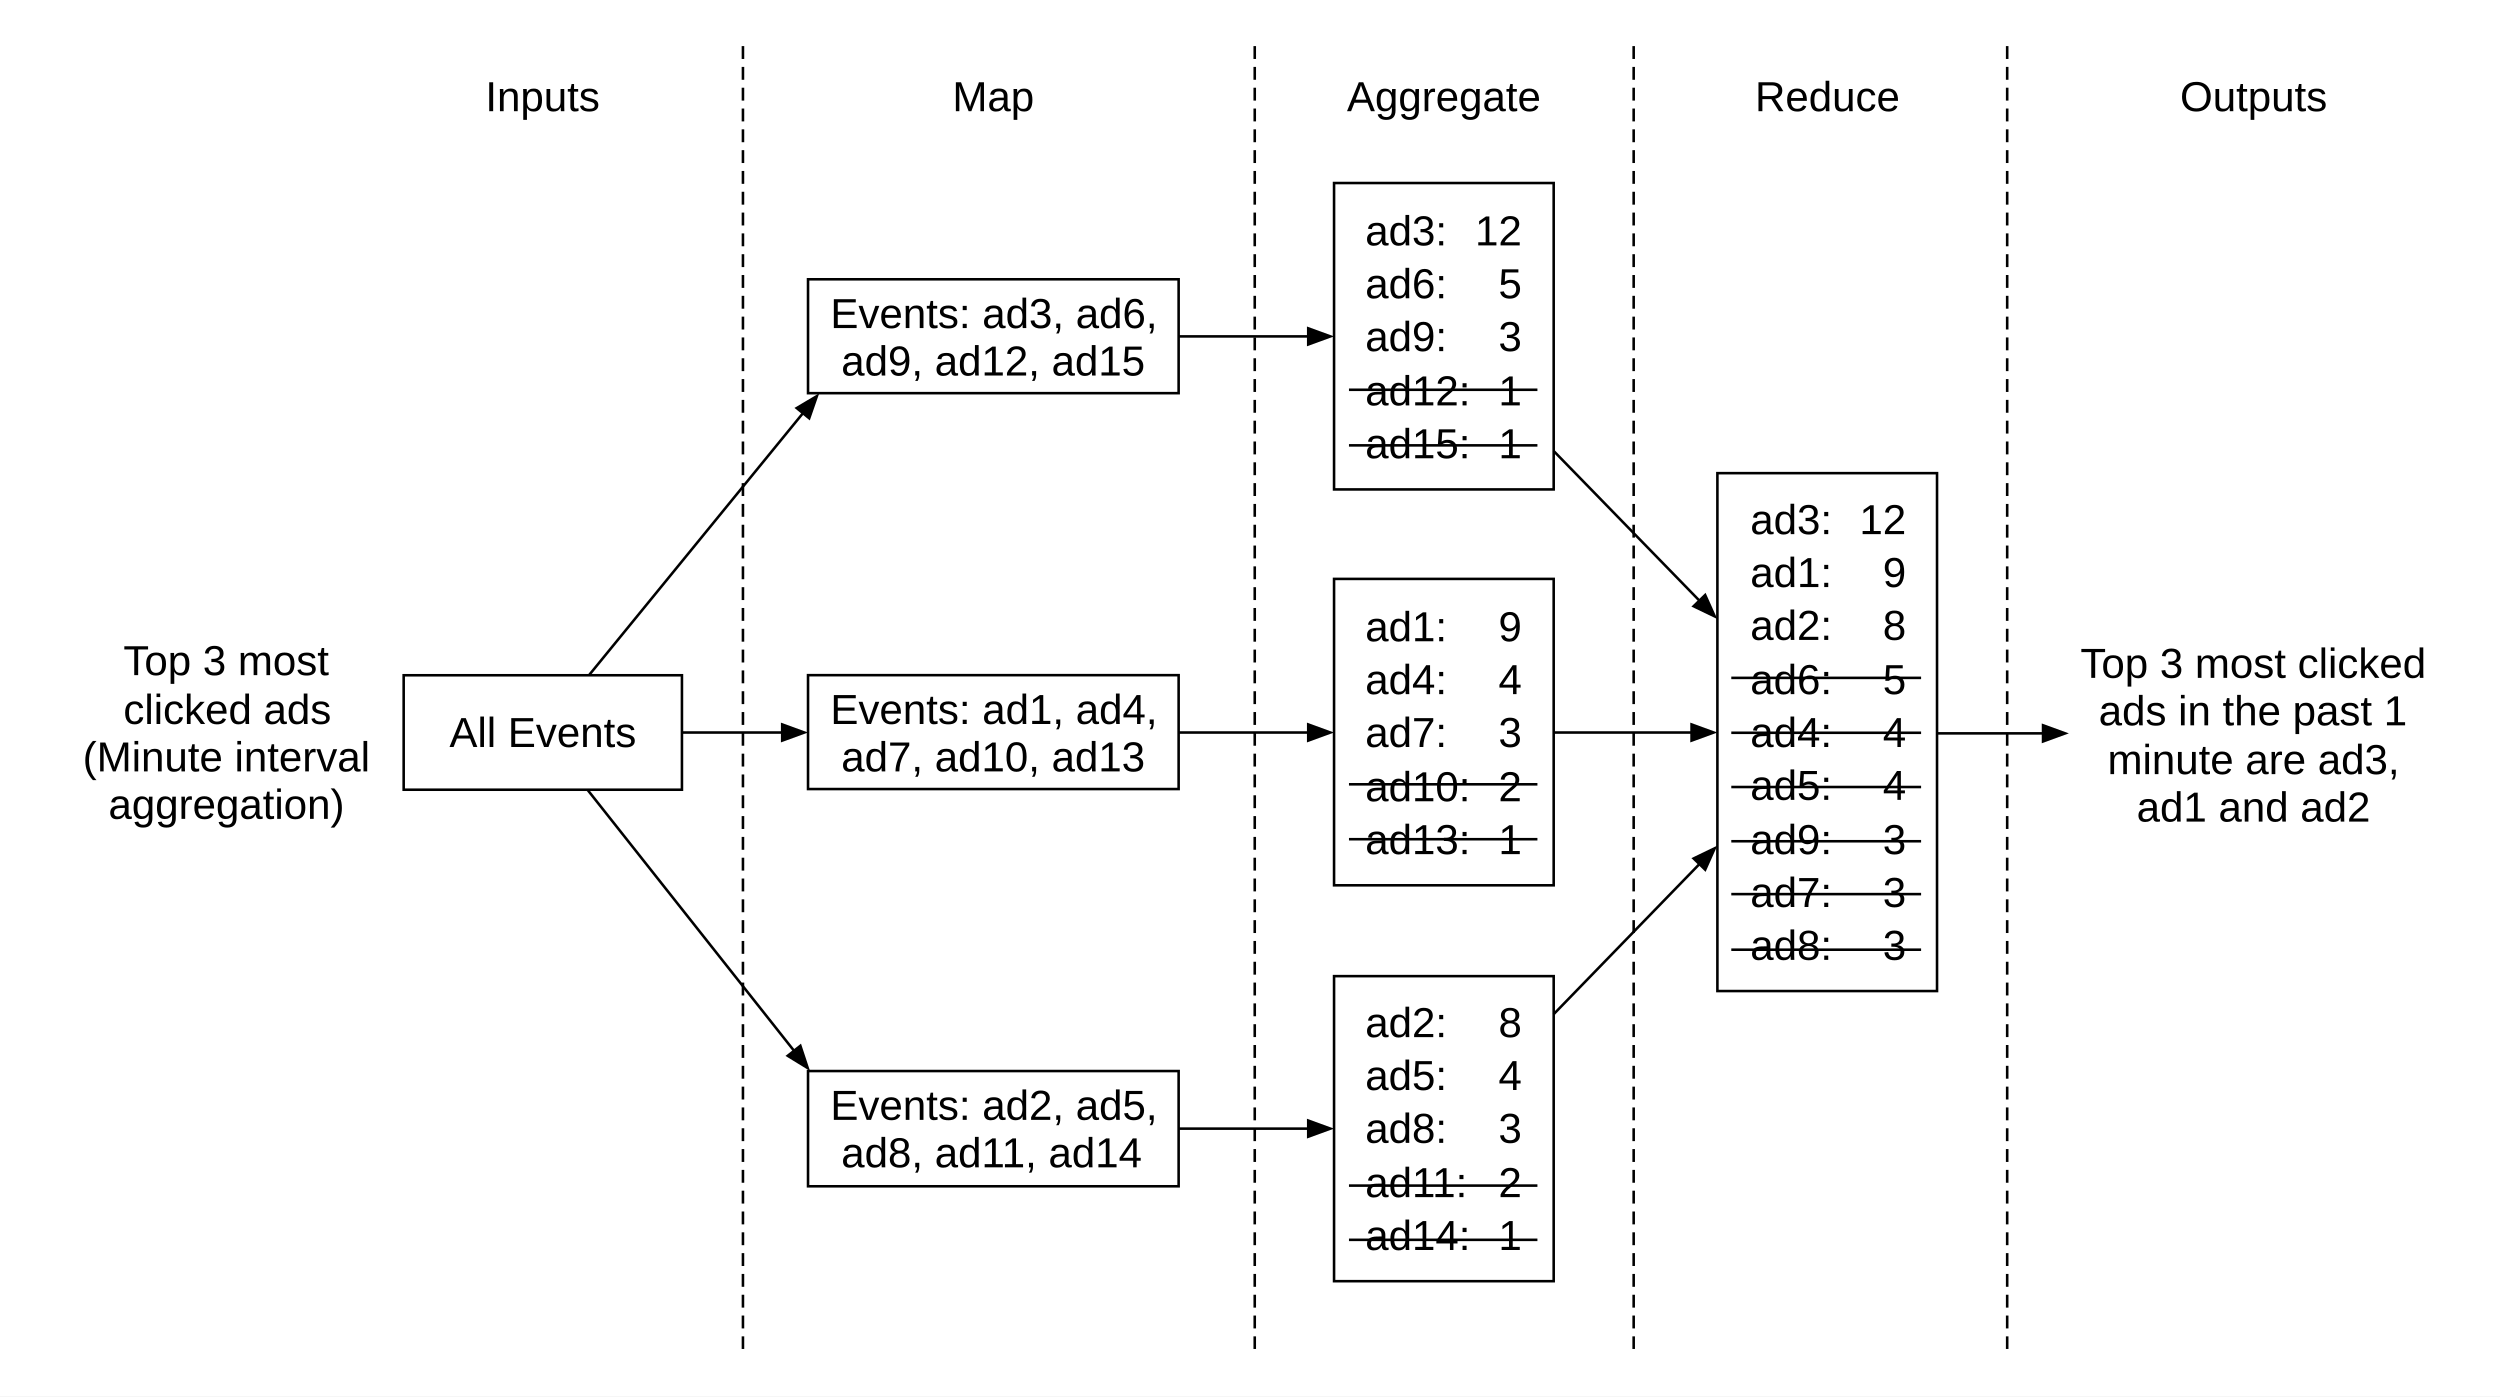
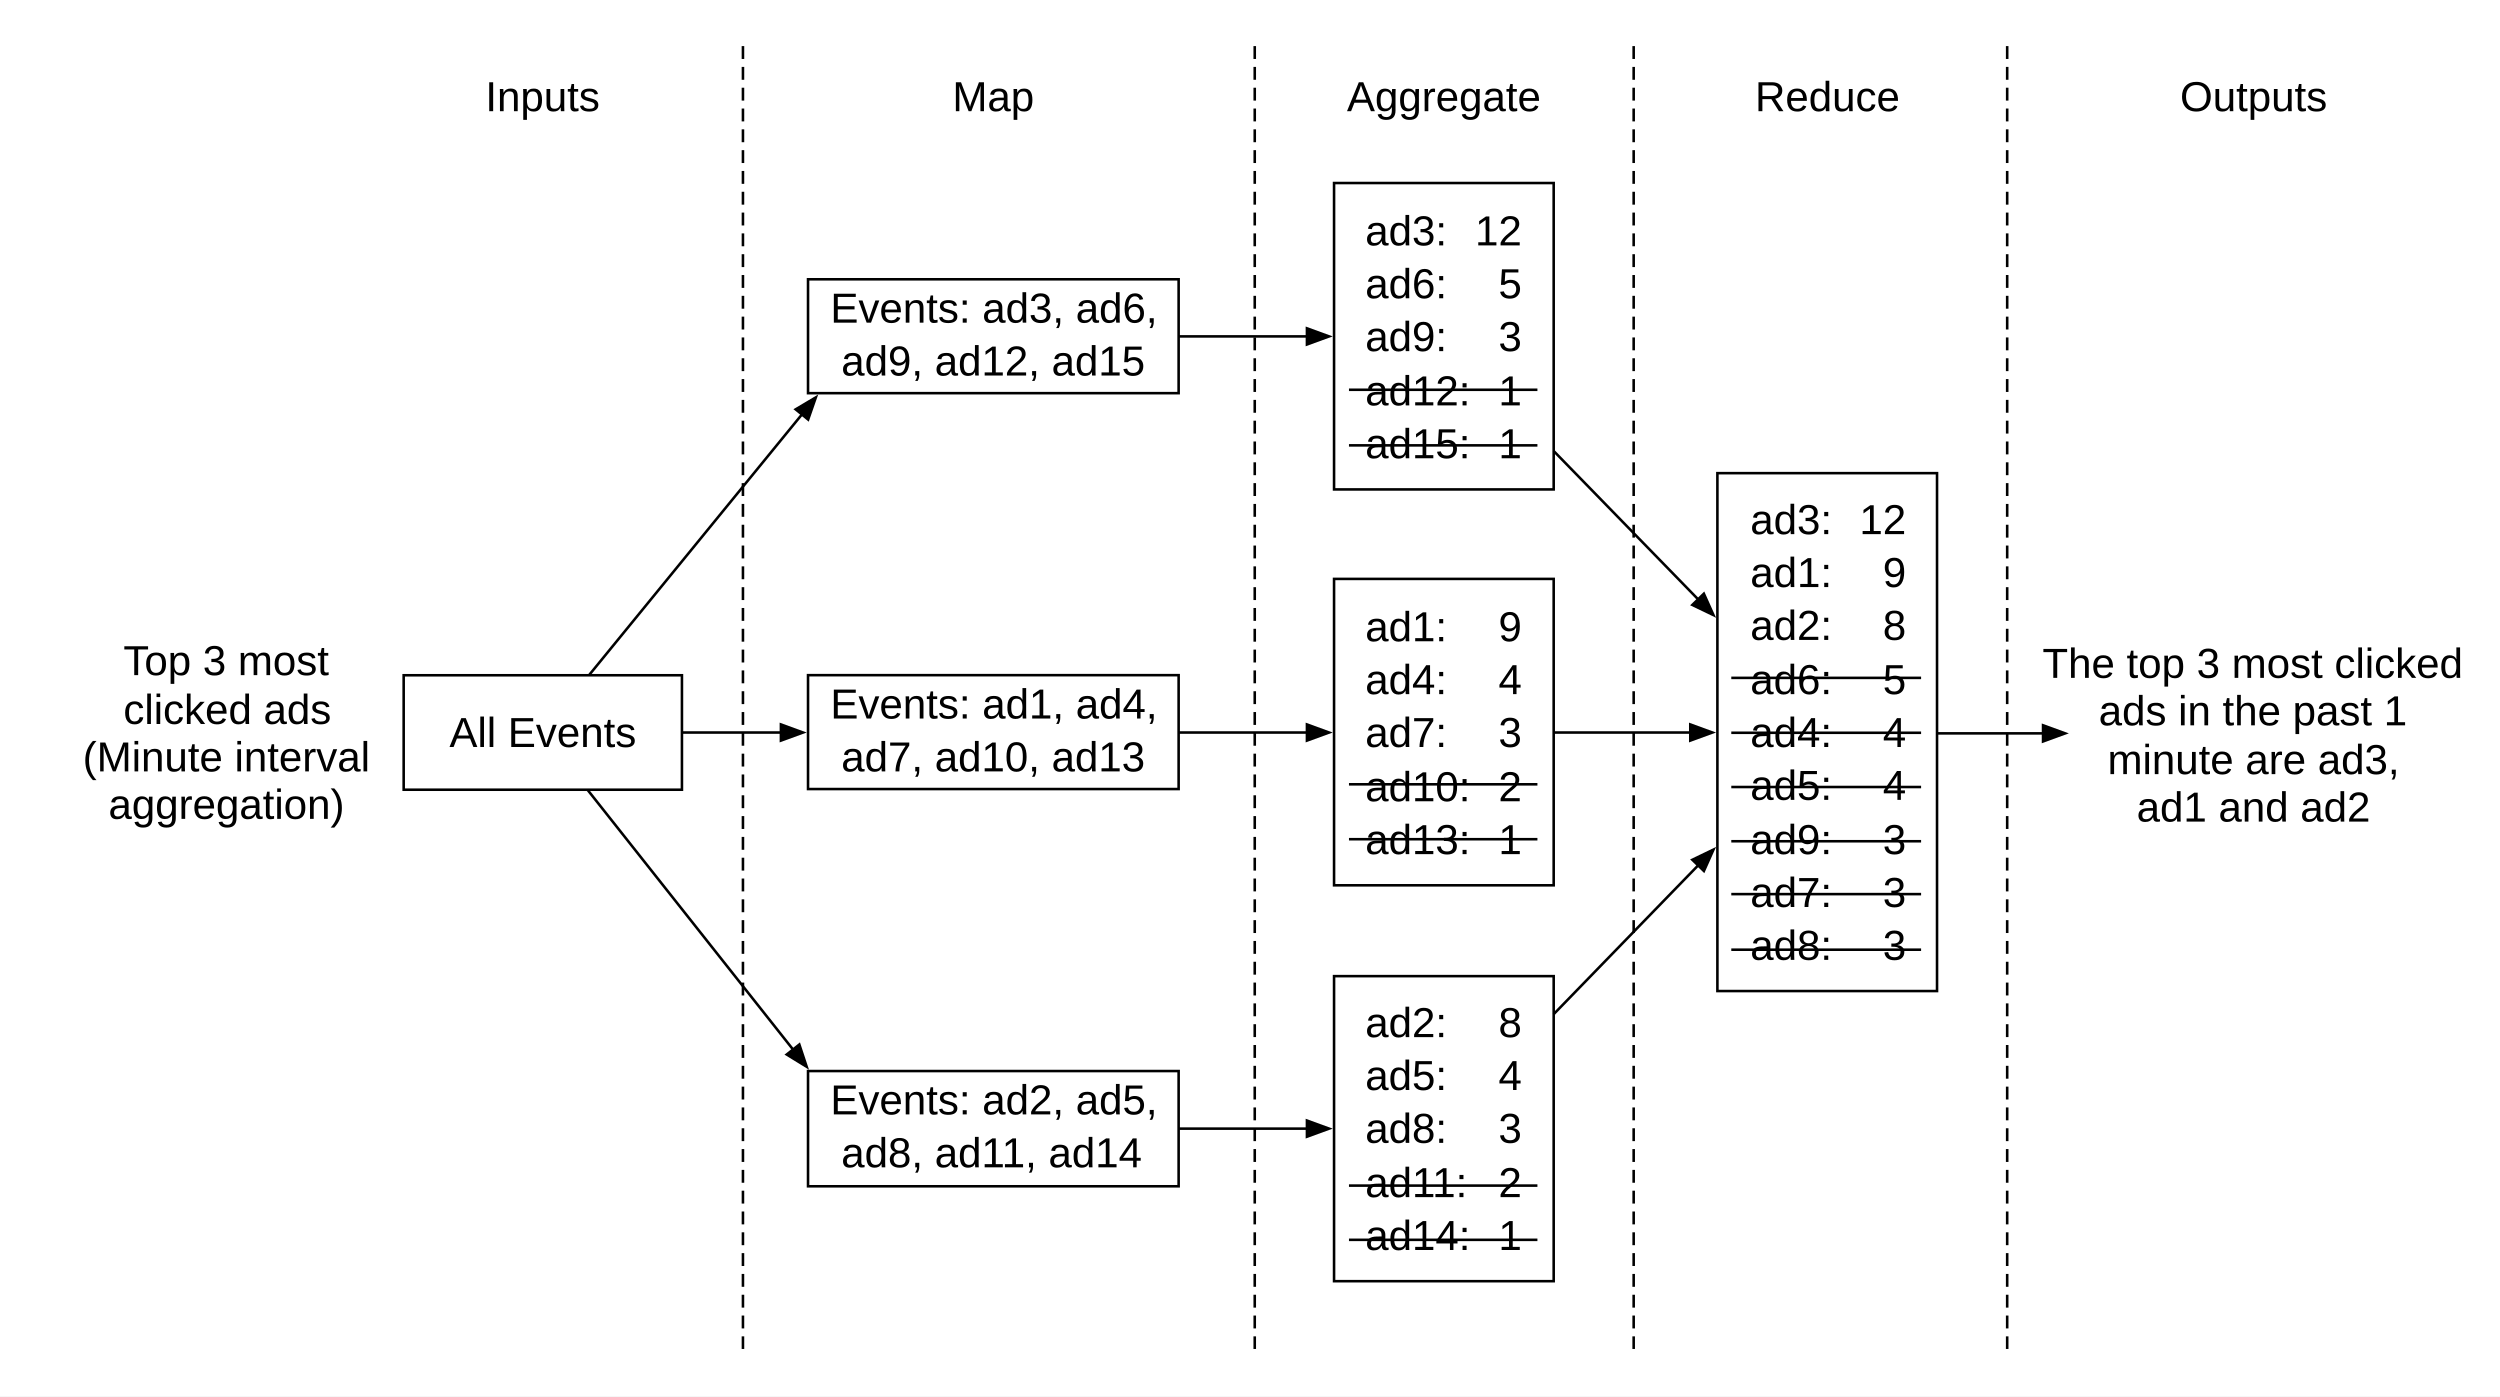
<svg xmlns="http://www.w3.org/2000/svg" width="1844" height="1030" viewBox="0 0 1844 1030" role="img" aria-labelledby="diagram-title diagram-desc">
  <defs>
-     <marker id="head" viewBox="0 0 20 14.6" refX="1" refY="7.3" markerWidth="20" markerHeight="14.6" markerUnits="userSpaceOnUse" orient="auto">
+     <marker id="head" viewBox="0 0 20 14.6" refX="16.5" refY="7.3" markerWidth="20" markerHeight="14.6" markerUnits="userSpaceOnUse" orient="auto">
      <path d="M0 0L20 7.3L0 14.6Z" fill="#000" />
    </marker>
    <style>
      text{font-family:Arial,Helvetica,sans-serif;font-size:31px;fill:#000}
      .num{text-anchor:end}
      .box{fill:#fff;stroke:#000;stroke-width:1.9}
      .flow{fill:none;stroke:#000;stroke-width:1.9;marker-end:url(#head)}
      .sep{fill:none;stroke:#000;stroke-width:1.9;stroke-dasharray:9.5 5.85}
      .out{stroke:#000;stroke-width:1.9}
    </style>
  </defs>
  <rect width="1844" height="1030" fill="#fff" />
  <g id="stage-separators">
    <line class="sep" x1="548" y1="34" x2="548" y2="995" />
    <line class="sep" x1="925.5" y1="34" x2="925.5" y2="995" />
    <line class="sep" x1="1205" y1="34" x2="1205" y2="995" />
    <line class="sep" x1="1480.5" y1="34" x2="1480.5" y2="995" />
  </g>
  <g id="headers">
    <text x="358" y="82">Inputs</text>
    <text x="702.5" y="82">Map</text>
    <text x="993.5" y="82">Aggregate</text>
    <text x="1294.5" y="82">Reduce</text>
    <text x="1608" y="82">Outputs</text>
  </g>
  <g id="task-label">
    <text x="91" y="498">Top 3 most</text>
    <text x="91" y="534">clicked ads</text>
    <text x="61" y="569">(Minute interval</text>
    <text x="80" y="604">aggregation)</text>
  </g>
  <rect class="box" x="297.75" y="498.07" width="205.25" height="84.43" />
  <text x="331.5" y="551">All Events</text>
  <g id="map-groups">
    <rect class="box" x="596" y="206" width="273.36" height="84" />
-     <text x="612.5" y="242">Events: ad3, ad6,</text>
+     <text x="612.5" y="238">Events: ad3, ad6,</text>
    <text x="620.5" y="277">ad9, ad12, ad15</text>
    <rect class="box" x="596" y="498" width="273.36" height="84" />
-     <text x="612.5" y="534">Events: ad1, ad4,</text>
+     <text x="612.5" y="530">Events: ad1, ad4,</text>
    <text x="620.5" y="569">ad7, ad10, ad13</text>
    <rect class="box" x="596" y="790" width="273.36" height="85" />
-     <text x="612.5" y="826">Events: ad2, ad5,</text>
+     <text x="612.5" y="822">Events: ad2, ad5,</text>
    <text x="620.5" y="861">ad8, ad11, ad14</text>
  </g>
  <g id="aggregate-groups">
    <rect class="box" x="984" y="135" width="162" height="226" />
    <text x="1007" y="181">ad3:</text>
    <text class="num" x="1122.5" y="181">12</text>
    <text x="1007" y="220">ad6:</text>
    <text class="num" x="1122.5" y="220">5</text>
    <text x="1007" y="259">ad9:</text>
    <text class="num" x="1122.5" y="259">3</text>
    <text x="1007" y="299">ad12:</text>
    <text class="num" x="1122.5" y="299">1</text>
    <text x="1007" y="338">ad15:</text>
    <text class="num" x="1122.5" y="338">1</text>
    <line class="out" x1="995" y1="287.5" x2="1134" y2="287.5" />
    <line class="out" x1="995" y1="328.5" x2="1134" y2="328.5" />
    <rect class="box" x="984" y="427" width="162" height="226" />
    <text x="1007" y="473">ad1:</text>
    <text class="num" x="1122.5" y="473">9</text>
    <text x="1007" y="512">ad4:</text>
    <text class="num" x="1122.5" y="512">4</text>
    <text x="1007" y="551">ad7:</text>
    <text class="num" x="1122.5" y="551">3</text>
    <text x="1007" y="591">ad10:</text>
    <text class="num" x="1122.5" y="591">2</text>
    <text x="1007" y="630">ad13:</text>
    <text class="num" x="1122.5" y="630">1</text>
    <line class="out" x1="995" y1="578.5" x2="1134" y2="578.5" />
    <line class="out" x1="995" y1="619" x2="1134" y2="619" />
    <rect class="box" x="984" y="720" width="162" height="225" />
    <text x="1007" y="765">ad2:</text>
    <text class="num" x="1122.5" y="765">8</text>
    <text x="1007" y="804">ad5:</text>
    <text class="num" x="1122.5" y="804">4</text>
    <text x="1007" y="843">ad8:</text>
    <text class="num" x="1122.5" y="843">3</text>
    <text x="1007" y="883">ad11:</text>
    <text class="num" x="1122.5" y="883">2</text>
    <text x="1007" y="922">ad14:</text>
    <text class="num" x="1122.5" y="922">1</text>
    <line class="out" x1="995" y1="874.5" x2="1134" y2="874.5" />
    <line class="out" x1="995" y1="914.5" x2="1134" y2="914.5" />
  </g>
  <g id="reduce-group">
    <rect class="box" x="1266.75" y="349" width="162" height="382" />
    <text x="1291" y="394">ad3:</text>
    <text class="num" x="1406" y="394">12</text>
    <text x="1291" y="433">ad1:</text>
    <text class="num" x="1406" y="433">9</text>
    <text x="1291" y="472">ad2:</text>
    <text class="num" x="1406" y="472">8</text>
    <text x="1291" y="512">ad6:</text>
    <text class="num" x="1406" y="512">5</text>
    <text x="1291" y="551">ad4:</text>
    <text class="num" x="1406" y="551">4</text>
    <text x="1291" y="590">ad5:</text>
    <text class="num" x="1406" y="590">4</text>
    <text x="1291" y="630">ad9:</text>
    <text class="num" x="1406" y="630">3</text>
    <text x="1291" y="669">ad7:</text>
    <text class="num" x="1406" y="669">3</text>
    <text x="1291" y="708">ad8:</text>
    <text class="num" x="1406" y="708">3</text>
    <line class="out" x1="1277" y1="500" x2="1417" y2="500" />
    <line class="out" x1="1277" y1="540.5" x2="1417" y2="540.5" />
    <line class="out" x1="1277" y1="580.5" x2="1417" y2="580.5" />
    <line class="out" x1="1277" y1="620.5" x2="1417" y2="620.5" />
    <line class="out" x1="1277" y1="659.5" x2="1417" y2="659.5" />
    <line class="out" x1="1277" y1="700.5" x2="1417" y2="700.5" />
  </g>
  <g id="connectors">
-     <path class="flow" d="M434.4 498.07L592.28 304.72" />
-     <path class="flow" d="M503 540.31L577 540.31" />
-     <path class="flow" d="M433.3 582.5L585.71 775.1" />
-     <path class="flow" d="M869.36 248.13L965 248.13" />
-     <path class="flow" d="M869.36 540.31L965 540.31" />
-     <path class="flow" d="M869.36 832.48L965 832.48" />
-     <path class="flow" d="M1146 332.66L1253.49 443.05" />
-     <path class="flow" d="M1146 540.31L1247.75 540.31" />
-     <path class="flow" d="M1146 748.05L1253.51 637.31" />
-     <path class="flow" d="M1428.75 540.93L1507 540.93" />
+     <path id="flow-1" class="flow" d="M434.4 498.07L601.31 293.661" />
+     <path id="flow-2" class="flow" d="M503 540.31L591.55 540.31" />
+     <path id="flow-3" class="flow" d="M433.3 582.5L594.577 786.305" />
+     <path id="flow-4" class="flow" d="M869.36 248.13L979.55 248.13" />
+     <path id="flow-5" class="flow" d="M869.36 540.31L979.55 540.31" />
+     <path id="flow-6" class="flow" d="M869.36 832.48L979.55 832.48" />
+     <path id="flow-7" class="flow" d="M1146 332.66L1263.358 453.185" />
+     <path id="flow-8" class="flow" d="M1146 540.31L1262.3 540.31" />
+     <path id="flow-9" class="flow" d="M1146 748.05L1263.362 627.162" />
+     <path id="flow-10" class="flow" d="M1428.75 540.93L1522.5 540.93" />
  </g>
  <g id="output">
-     <text x="1534.5" y="500">Top 3 most clicked</text>
+     <text x="1506.5" y="500">The top 3 most clicked</text>
    <text x="1548" y="535">ads in the past 1</text>
    <text x="1554.5" y="571">minute are ad3,</text>
    <text x="1576" y="606">ad1 and ad2</text>
  </g>
</svg>
